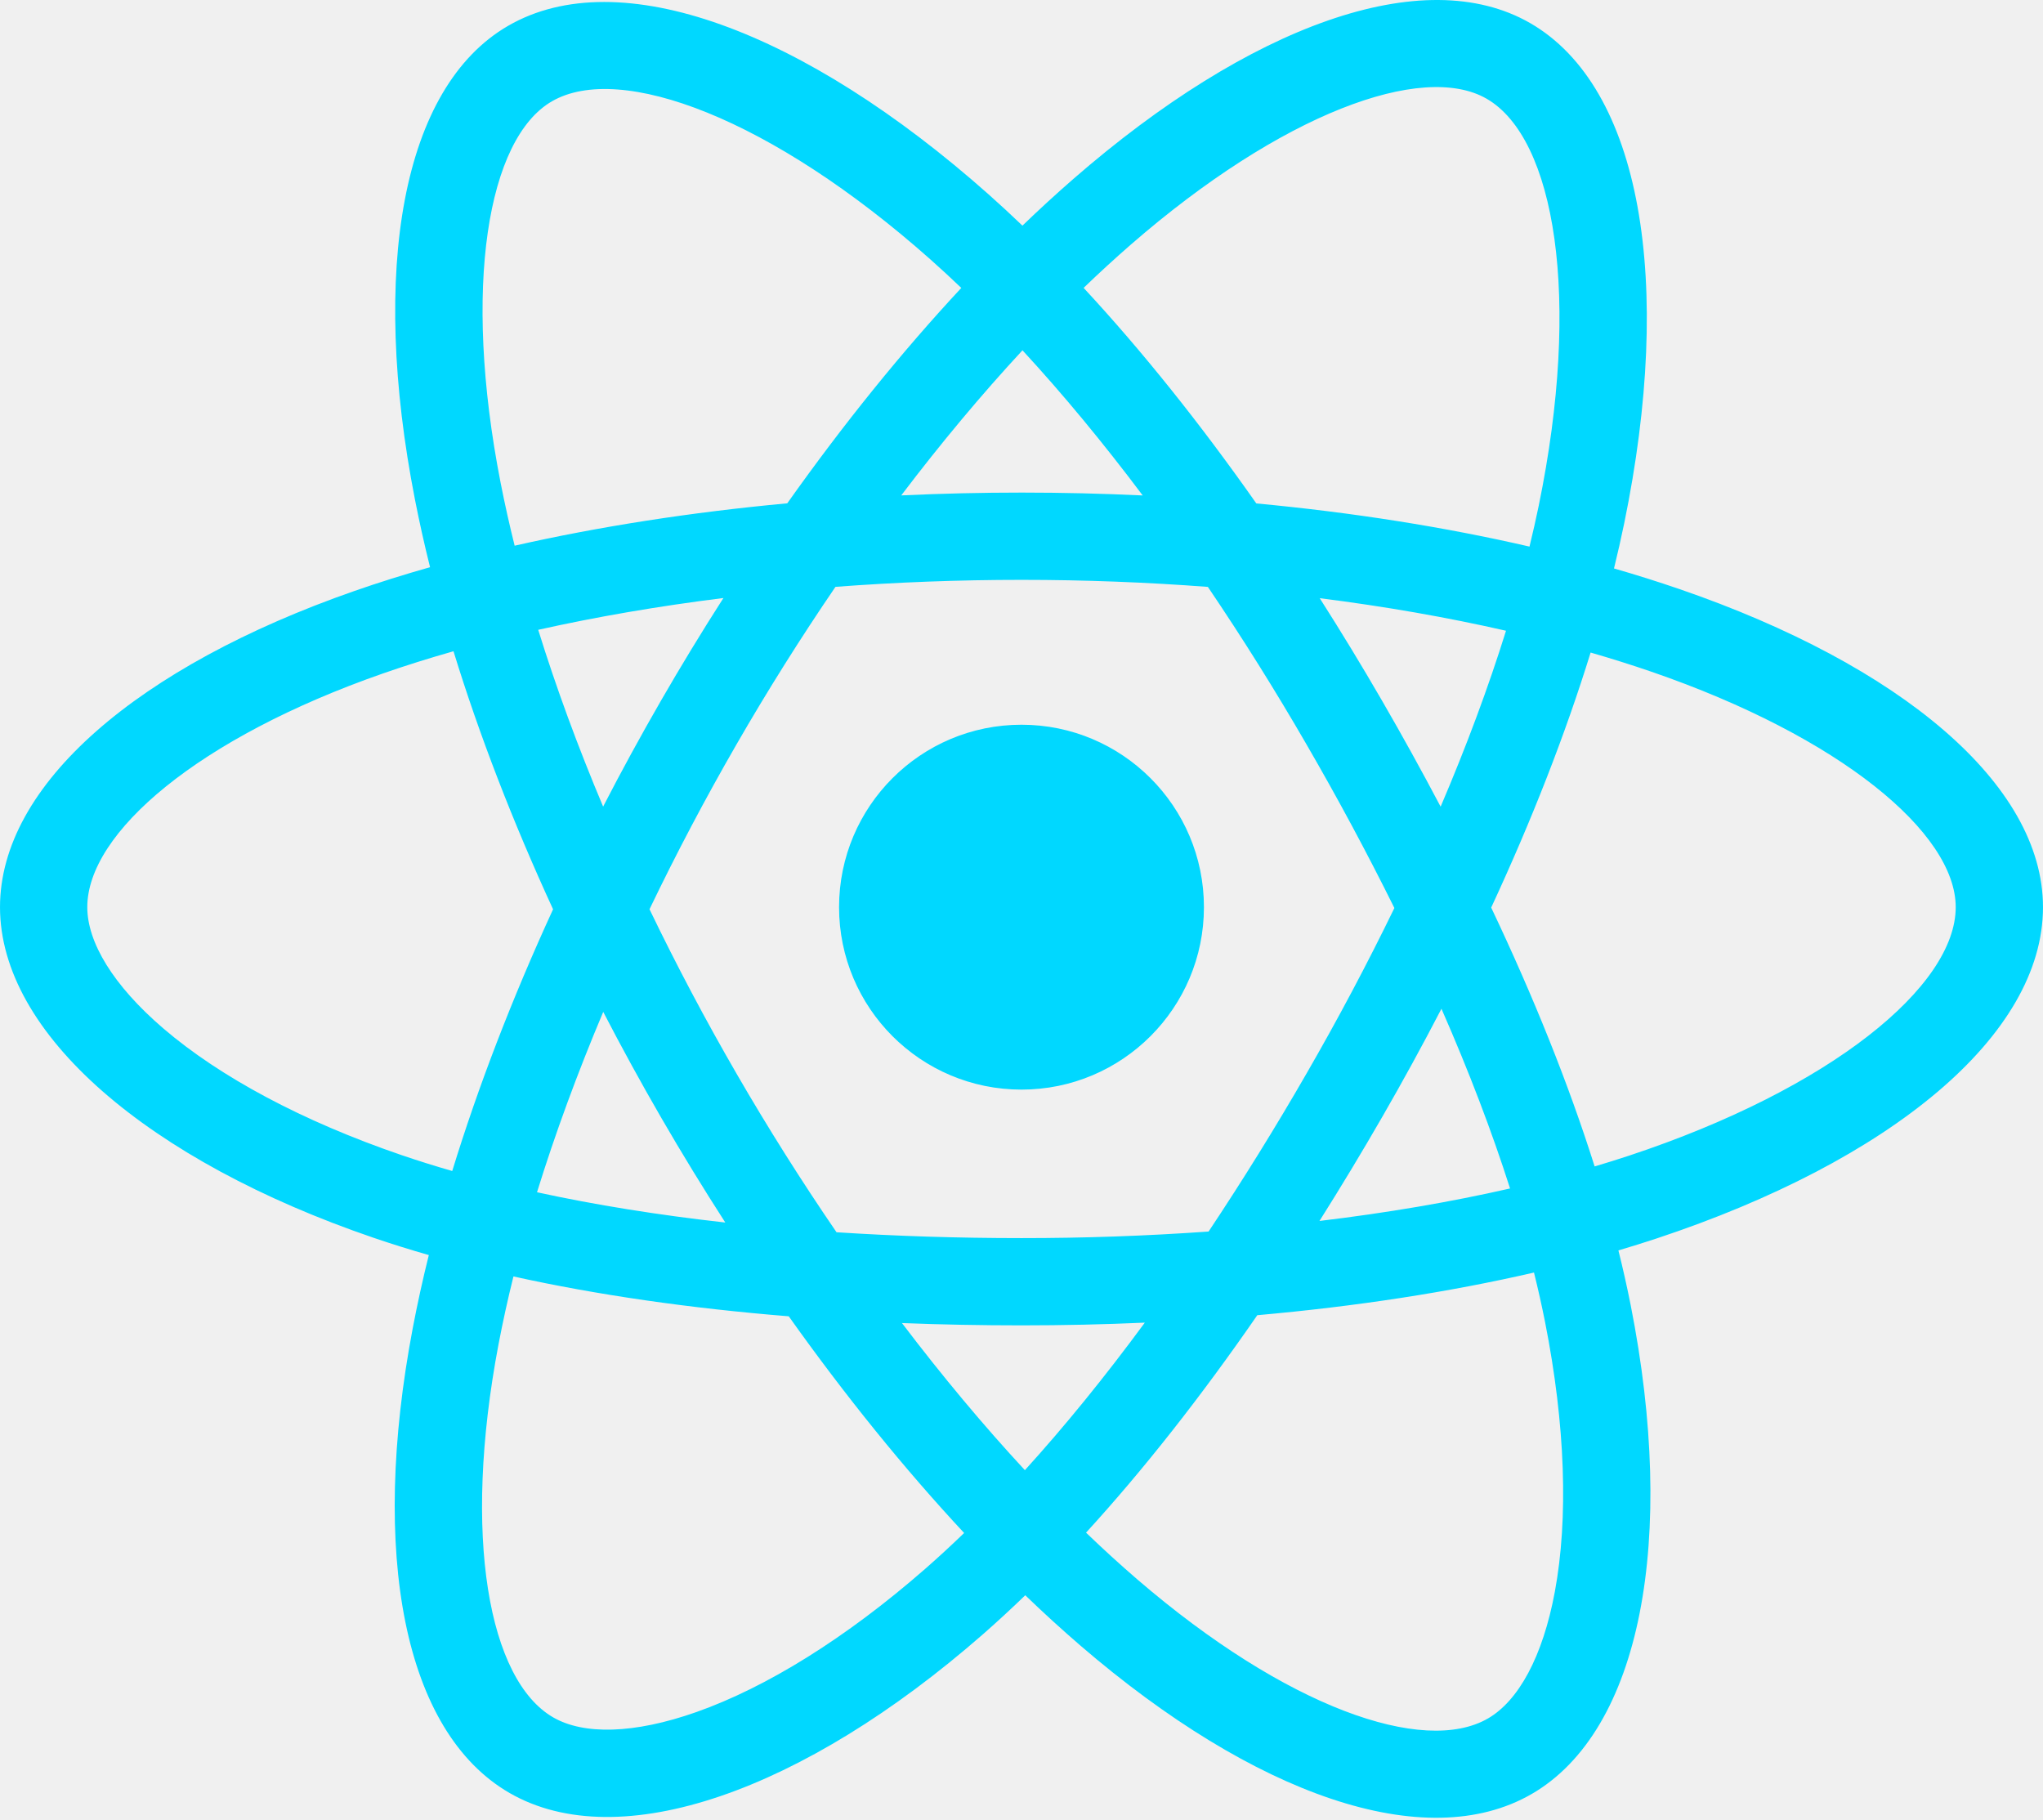
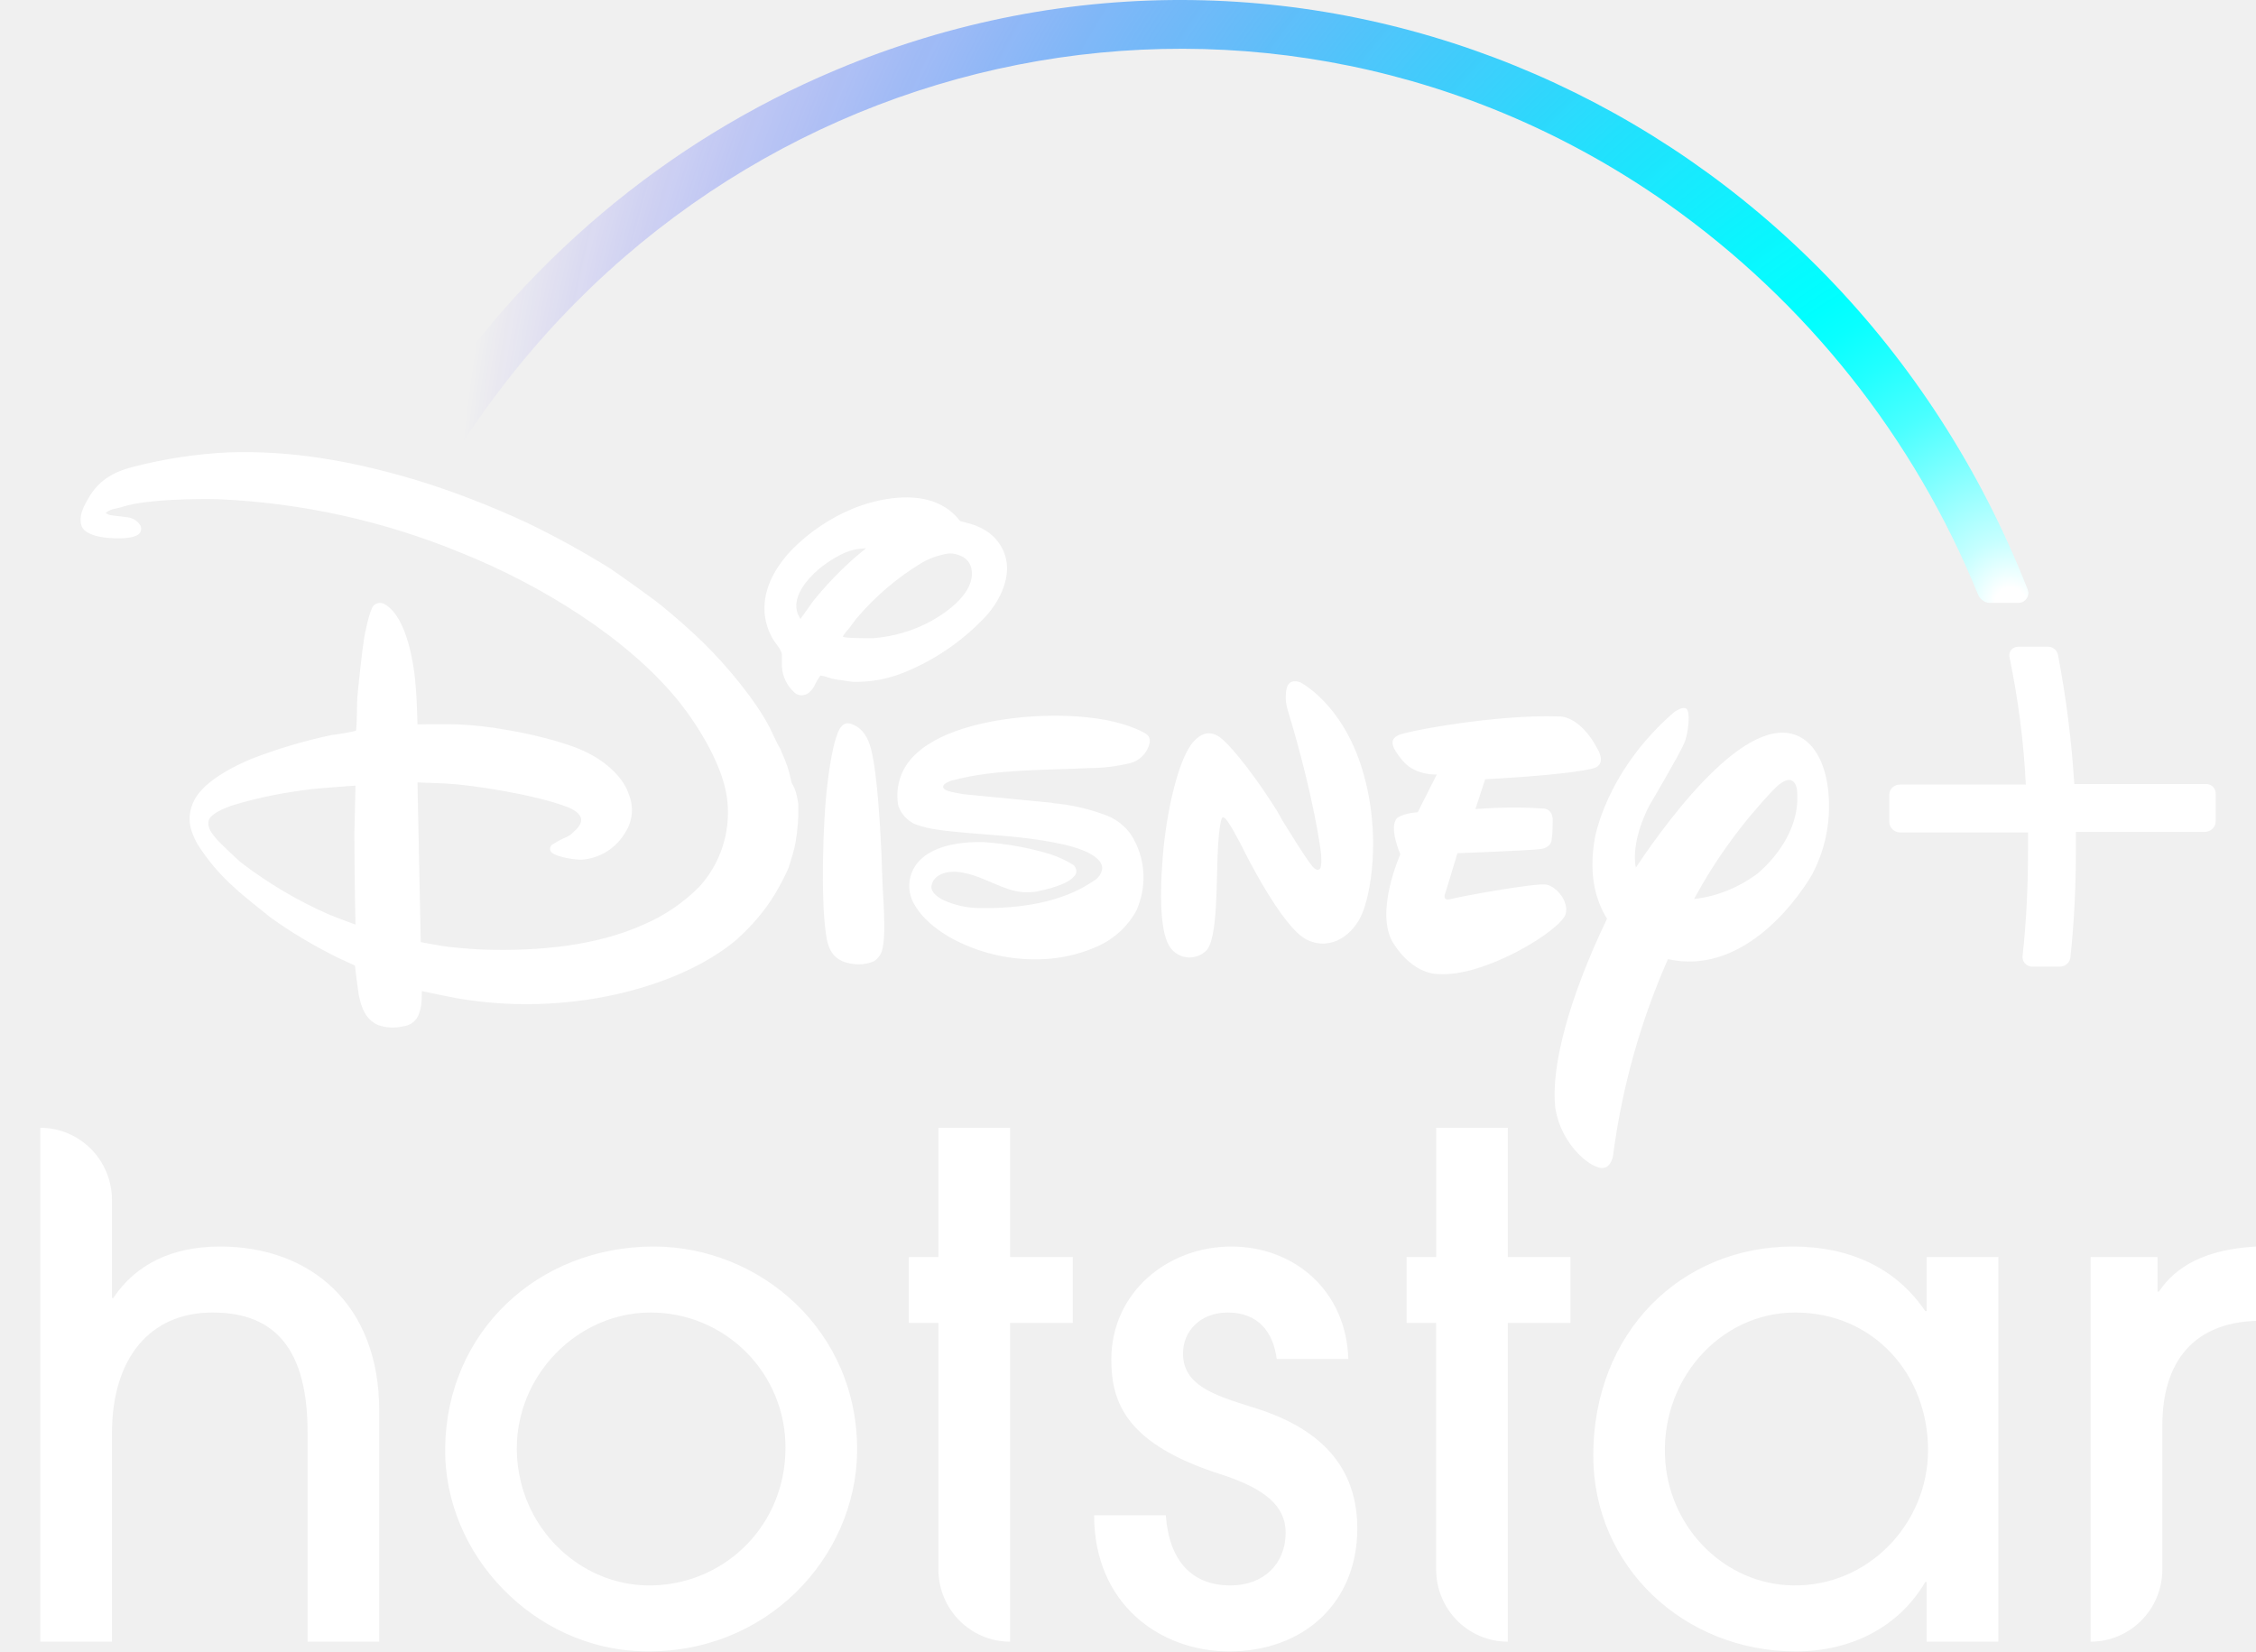
- <svg xmlns="http://www.w3.org/2000/svg" aria-hidden="true" role="img" class="iconify iconify--logos" width="35.93" height="32" preserveAspectRatio="xMidYMid meet" viewBox="0 0 256 228">
-   <path fill="#00D8FF" d="M210.483 73.824a171.49 171.49 0 0 0-8.24-2.597c.465-1.9.893-3.777 1.273-5.621c6.238-30.281 2.16-54.676-11.769-62.708c-13.355-7.7-35.196.329-57.254 19.526a171.23 171.23 0 0 0-6.375 5.848a155.866 155.866 0 0 0-4.241-3.917C100.759 3.829 77.587-4.822 63.673 3.233C50.33 10.957 46.379 33.89 51.995 62.588a170.974 170.974 0 0 0 1.892 8.48c-3.28.932-6.445 1.924-9.474 2.98C17.309 83.498 0 98.307 0 113.668c0 15.865 18.582 31.778 46.812 41.427a145.52 145.52 0 0 0 6.921 2.165a167.467 167.467 0 0 0-2.01 9.138c-5.354 28.2-1.173 50.591 12.134 58.266c13.744 7.926 36.812-.22 59.273-19.855a145.567 145.567 0 0 0 5.342-4.923a168.064 168.064 0 0 0 6.92 6.314c21.758 18.722 43.246 26.282 56.54 18.586c13.731-7.949 18.194-32.003 12.4-61.268a145.016 145.016 0 0 0-1.535-6.842c1.62-.48 3.21-.974 4.76-1.488c29.348-9.723 48.443-25.443 48.443-41.52c0-15.417-17.868-30.326-45.517-39.844Zm-6.365 70.984c-1.4.463-2.836.91-4.3 1.345c-3.24-10.257-7.612-21.163-12.963-32.432c5.106-11 9.31-21.767 12.459-31.957c2.619.758 5.16 1.557 7.61 2.4c23.69 8.156 38.14 20.213 38.14 29.504c0 9.896-15.606 22.743-40.946 31.14Zm-10.514 20.834c2.562 12.94 2.927 24.64 1.23 33.787c-1.524 8.219-4.59 13.698-8.382 15.893c-8.067 4.67-25.32-1.4-43.927-17.412a156.726 156.726 0 0 1-6.437-5.87c7.214-7.889 14.423-17.06 21.459-27.246c12.376-1.098 24.068-2.894 34.671-5.345a134.17 134.17 0 0 1 1.386 6.193ZM87.276 214.515c-7.882 2.783-14.16 2.863-17.955.675c-8.075-4.657-11.432-22.636-6.853-46.752a156.923 156.923 0 0 1 1.869-8.499c10.486 2.32 22.093 3.988 34.498 4.994c7.084 9.967 14.501 19.128 21.976 27.15a134.668 134.668 0 0 1-4.877 4.492c-9.933 8.682-19.886 14.842-28.658 17.94ZM50.35 144.747c-12.483-4.267-22.792-9.812-29.858-15.863c-6.35-5.437-9.555-10.836-9.555-15.216c0-9.322 13.897-21.212 37.076-29.293c2.813-.98 5.757-1.905 8.812-2.773c3.204 10.42 7.406 21.315 12.477 32.332c-5.137 11.18-9.399 22.249-12.634 32.792a134.718 134.718 0 0 1-6.318-1.979Zm12.378-84.26c-4.811-24.587-1.616-43.134 6.425-47.789c8.564-4.958 27.502 2.111 47.463 19.835a144.318 144.318 0 0 1 3.841 3.545c-7.438 7.987-14.787 17.08-21.808 26.988c-12.04 1.116-23.565 2.908-34.161 5.309a160.342 160.342 0 0 1-1.76-7.887Zm110.427 27.268a347.8 347.8 0 0 0-7.785-12.803c8.168 1.033 15.994 2.404 23.343 4.08c-2.206 7.072-4.956 14.465-8.193 22.045a381.151 381.151 0 0 0-7.365-13.322Zm-45.032-43.861c5.044 5.465 10.096 11.566 15.065 18.186a322.04 322.04 0 0 0-30.257-.006c4.974-6.559 10.069-12.652 15.192-18.18ZM82.802 87.83a323.167 323.167 0 0 0-7.227 13.238c-3.184-7.553-5.909-14.98-8.134-22.152c7.304-1.634 15.093-2.97 23.209-3.984a321.524 321.524 0 0 0-7.848 12.897Zm8.081 65.352c-8.385-.936-16.291-2.203-23.593-3.793c2.26-7.3 5.045-14.885 8.298-22.6a321.187 321.187 0 0 0 7.257 13.246c2.594 4.48 5.28 8.868 8.038 13.147Zm37.542 31.03c-5.184-5.592-10.354-11.779-15.403-18.433c4.902.192 9.899.29 14.978.29c5.218 0 10.376-.117 15.453-.343c-4.985 6.774-10.018 12.97-15.028 18.486Zm52.198-57.817c3.422 7.8 6.306 15.345 8.596 22.52c-7.422 1.694-15.436 3.058-23.88 4.071a382.417 382.417 0 0 0 7.859-13.026a347.403 347.403 0 0 0 7.425-13.565Zm-16.898 8.101a358.557 358.557 0 0 1-12.281 19.815a329.4 329.4 0 0 1-23.444.823c-7.967 0-15.716-.248-23.178-.732a310.202 310.202 0 0 1-12.513-19.846h.001a307.41 307.41 0 0 1-10.923-20.627a310.278 310.278 0 0 1 10.89-20.637l-.001.001a307.318 307.318 0 0 1 12.413-19.761c7.613-.576 15.42-.876 23.31-.876H128c7.926 0 15.743.303 23.354.883a329.357 329.357 0 0 1 12.335 19.695a358.489 358.489 0 0 1 11.036 20.54a329.472 329.472 0 0 1-11 20.722Zm22.56-122.124c8.572 4.944 11.906 24.881 6.52 51.026c-.344 1.668-.73 3.367-1.15 5.09c-10.622-2.452-22.155-4.275-34.23-5.408c-7.034-10.017-14.323-19.124-21.64-27.008a160.789 160.789 0 0 1 5.888-5.4c18.9-16.447 36.564-22.941 44.612-18.3ZM128 90.808c12.625 0 22.86 10.235 22.86 22.86s-10.235 22.86-22.86 22.86s-22.86-10.235-22.86-22.86s10.235-22.86 22.86-22.86Z" />
+ <svg xmlns="http://www.w3.org/2000/svg" width="56" height="41" fill="none">
+   <path fill-rule="evenodd" clip-rule="evenodd" d="M23.294 32.845v6.12c0 .99.797 1.793 1.779 1.793v-7.913h1.556v-1.638h-1.556V28h-1.779v3.207h-.734v1.638h.735zM7.635 40.758v-5.19c0-2.05-.786-2.982-2.36-2.982-1.556 0-2.496 1.138-2.496 3v5.172H1V28c.982 0 1.779.803 1.779 1.793v2.431h.034c.565-.845 1.47-1.276 2.65-1.276 2.258 0 3.95 1.448 3.95 4.07v5.74H7.636zm8.51-8.172c-2.039 0-3.764 1.995-3.213 4.218.373 1.507 1.736 2.6 3.277 2.557 1.82-.05 3.289-1.516 3.289-3.413a3.345 3.345 0 0 0-3.352-3.362zm-.23 8.41c-2.646-.08-4.896-2.374-4.865-5.044.033-2.88 2.295-5.004 5.18-5.004 2.617 0 5.08 2.07 5.046 5.103-.035 2.602-2.238 5.042-5.36 4.946zm15.776-7.255c-.085-.69-.479-1.155-1.214-1.155-.684 0-1.112.466-1.112 1.017 0 .796.793 1.043 1.712 1.33l.05.015c1.334.414 2.565 1.224 2.565 3 0 1.845-1.334 3.052-3.18 3.052-1.71 0-3.353-1.172-3.353-3.38h1.779c.085 1.156.667 1.742 1.607 1.742.821 0 1.368-.535 1.368-1.31 0-.656-.495-1.087-1.607-1.449-2.326-.741-2.72-1.758-2.72-2.845 0-1.69 1.42-2.81 2.976-2.81 1.574 0 2.856 1.103 2.907 2.793h-1.778zm3.958-.896v6.12c0 .99.796 1.793 1.778 1.793v-7.913h1.556v-1.638h-1.556V28H35.65v3.207h-.735v1.638h.735zM47.859 36c0-1.862-1.334-3.414-3.3-3.414-1.877 0-3.393 1.71-3.219 3.73.144 1.665 1.494 3.012 3.152 3.045 1.879.038 3.367-1.529 3.367-3.361zm-.034 4.758v-1.482h-.034C47.124 40.414 45.927 41 44.576 41c-2.77 0-5.027-2.103-5.027-4.862 0-3.052 2.171-5.19 4.959-5.19 1.385 0 2.548.517 3.283 1.604h.034v-1.345h1.779v9.551h-1.779zm4.07-9.551v9.551c.983 0 1.78-.803 1.78-1.793v-3.568c0-1.604.786-2.552 2.325-2.604v-1.845c-1.248.07-1.984.483-2.411 1.12h-.034v-.861h-1.66z" fill="#fff" />
+   <path d="m26.092 19.929.068.013c.445.04.891.145 1.31.304.31.119.567.357.702.647.27.53.283 1.15.04 1.705-.202.384-.54.7-.945.886-.378.172-.77.277-1.188.317a4.368 4.368 0 0 1-2.241-.396c-.405-.186-.891-.516-1.135-.939a.906.906 0 0 1 .041-1.004c.351-.476 1.107-.569 1.674-.555.554.04 1.094.132 1.62.29.216.067.419.159.608.278a.216.216 0 0 1 .067.198c-.094.278-.796.423-.985.463-.54.079-.824-.12-1.431-.357a2.25 2.25 0 0 0-.513-.132c-.27-.027-.608.053-.662.343-.027.159.162.291.297.357.284.132.608.198.918.198.959.014 2.025-.132 2.808-.674a.412.412 0 0 0 .216-.317c0-.277-.499-.45-.499-.45-.527-.21-1.499-.316-1.998-.356-.527-.04-1.35-.106-1.553-.145a2.539 2.539 0 0 1-.608-.146.788.788 0 0 1-.404-.45c-.068-.37.013-.752.229-1.056.527-.727 1.742-1.018 2.66-1.124.877-.106 2.309-.106 3.173.344.135.066.202.132.175.277a.662.662 0 0 1-.5.503c-.337.079-.675.119-1.026.119-1.04.052-2.308.026-3.307.29a.622.622 0 0 0-.257.106c-.162.172.284.211.392.238.027 0 .04.013.067.013l2.187.212zm-6.224-4.56s.176-.251.31-.436a8.58 8.58 0 0 1 1.08-1.123c.109-.093.244-.199.244-.199s-.203.013-.31.04c-.27.053-.662.304-.865.476-.324.277-.675.713-.526 1.11l.067.132zm1.81.476c.499-.04.998-.185 1.43-.423.433-.238 1.08-.714 1.013-1.256a.437.437 0 0 0-.283-.37c-.203-.08-.297-.066-.54 0-.149.04-.297.106-.432.185a6.601 6.601 0 0 0-1.607 1.375c-.095.119-.176.25-.257.33-.04.053-.08.106-.08.12.013.039.54.039.755.039zm-1.31.925a1.476 1.476 0 0 0-.162.277.639.639 0 0 1-.122.146c-.108.092-.27.092-.364 0l-.014-.013a.94.94 0 0 1-.297-.635v-.304c-.027-.145-.189-.29-.256-.436a1.489 1.489 0 0 1-.176-.634c-.027-.582.284-1.11.689-1.533a4.58 4.58 0 0 1 1.525-1.018c.554-.225 1.35-.383 1.958-.172.23.08.446.212.608.397.027.04.054.066.08.092.055.013.095.027.15.04.215.053.404.132.58.264.202.159.35.383.405.635.121.528-.203 1.123-.554 1.48a5.703 5.703 0 0 1-1.998 1.348 3.152 3.152 0 0 1-1.256.224c-.121-.013-.243-.04-.364-.052a1.338 1.338 0 0 1-.31-.08c-.082-.013-.109-.026-.122-.026zm.702 1.19c.027 0 .067.013.094.026.27.105.392.357.46.621.161.634.229 2.035.256 2.59.013.41.027.82.054 1.23.014.343.04.806-.027 1.123a.491.491 0 0 1-.216.317c-.19.08-.392.093-.594.053-.405-.08-.54-.33-.594-.727-.135-.925-.068-2.749.013-3.529.027-.25.122-1.07.257-1.4.027-.106.121-.331.297-.305zM8.824 19.505s-.594.04-1.013.079c-.702.08-1.404.211-2.079.423-.175.066-.513.198-.553.37-.04.172.08.317.202.462.068.08.486.476.594.569a10.65 10.65 0 0 0 2.187 1.295c.257.106.662.251.662.251s-.027-1.136-.027-2.273l.027-1.176zm10.99.449c.014.317-.013.648-.067.965-.04.211-.108.423-.176.634a5.913 5.913 0 0 1-.337.648c-.257.423-.58.793-.945 1.123-1.027.873-2.62 1.375-3.997 1.533-.999.12-1.998.093-2.984-.079-.337-.066-.837-.172-.837-.172s0 .198-.013.33c-.014.093-.04.199-.081.291a.46.46 0 0 1-.365.252c-.202.052-.418.04-.62-.027-.311-.132-.42-.423-.487-.753-.04-.265-.094-.727-.094-.727l-.432-.198c-.581-.291-1.148-.622-1.675-1.005-.135-.106-.729-.581-.864-.714a5.009 5.009 0 0 1-.945-1.11c-.189-.343-.256-.647-.108-1.004.203-.502.945-.886 1.445-1.097.648-.251 1.31-.45 1.998-.595.23-.026.58-.092.594-.106.014 0 .014-.013.014-.013.013-.013.027-.515.027-.7 0-.185.135-1.362.175-1.6.027-.132.122-.647.23-.792a.23.23 0 0 1 .297-.027c.54.33.715 1.494.756 2.075.027.357.04.899.04.899s.621-.013 1.013 0a8.87 8.87 0 0 1 1.175.132c.499.08 1.471.29 2.025.568.459.225.89.608 1.026 1.018.135.317.108.674-.081.965a1.362 1.362 0 0 1-1.067.674c-.121.013-.607-.053-.756-.172-.054-.053-.054-.119-.013-.185.121-.08.243-.146.364-.198a.515.515 0 0 0 .176-.12c.108-.092.202-.197.202-.316-.013-.16-.189-.252-.35-.318-.757-.29-2.283-.541-3.012-.581-.283-.013-.702-.027-.702-.027l.081 3.965s.338.066.608.106c.148.026.796.08.972.08 1.31.039 2.768-.08 3.983-.635a4.325 4.325 0 0 0 1.377-.952c.5-.568.742-1.308.675-2.061-.068-.846-.689-1.85-1.175-2.472-1.282-1.612-3.483-2.947-5.427-3.727a17.847 17.847 0 0 0-6.035-1.335c-.54-.013-1.728 0-2.323.172a1.819 1.819 0 0 1-.256.066.48.48 0 0 0-.19.08l-.026.026c-.014.013.04.013.067.04.068.026.324.04.473.066.121.013.23.079.297.171a.176.176 0 0 1 0 .225c-.135.159-.648.132-.864.106-.216-.027-.527-.106-.58-.304-.068-.238.053-.463.175-.674.243-.423.594-.648 1.12-.78a11.73 11.73 0 0 1 2.35-.357c1.566-.053 3.051.212 4.577.661.972.29 1.917.66 2.835 1.084a22.1 22.1 0 0 1 2.066 1.136c.162.106 1.147.807 1.296.939.31.25.729.621 1.026.912.58.568 1.296 1.427 1.647 2.114.081.159.149.33.257.516.08.185.162.37.216.568.027.106.067.278.067.278.108.171.135.343.162.515zm19.712-.872c-.729.172-2.66.264-2.66.264l-.242.74c.553-.04 1.107-.053 1.66-.013 0 0 .23-.026.257.251 0 .185 0 .357-.027.542 0 0-.014.172-.257.211-.27.04-2.079.106-2.079.106l-.297.978s-.108.225.135.159 2.133-.41 2.376-.357c.243.053.554.41.473.727-.108.396-1.998 1.573-3.16 1.493 0 0-.607.04-1.12-.766-.473-.767.175-2.207.175-2.207s-.297-.674-.08-.9c0 0 .134-.118.512-.145l.473-.938s-.527.04-.85-.344c-.298-.356-.325-.528-.095-.634.23-.106 2.444-.515 3.97-.462 0 0 .526-.053.985.845 0 0 .216.37-.149.45zm-5.724 3.621c-.19.45-.716.925-1.35.634-.635-.29-1.62-2.312-1.62-2.312s-.379-.754-.46-.727c0 0-.08-.146-.135.674-.054.82.014 2.405-.324 2.656a.588.588 0 0 1-.823-.053c-.027-.026-.04-.053-.068-.092-.175-.291-.256-.978-.162-2.18.095-1.204.405-2.499.77-2.895.364-.397.661-.106.77 0 0 0 .485.436 1.296 1.718l.134.238s.73 1.202.81 1.202c0 0 .055.053.109.014.08-.027.04-.41.04-.41s-.148-1.308-.824-3.542a1.05 1.05 0 0 1-.026-.542c.067-.264.337-.145.337-.145s1.04.515 1.54 2.167c.499 1.652.188 3.159-.014 3.595zm11.179-.991c-.473.806-1.81 2.498-3.578 2.101a17.728 17.728 0 0 0-1.364 4.89s-.067.41-.405.265c-.337-.12-.904-.675-1.026-1.454-.121-1.018.338-2.736 1.283-4.705-.27-.436-.46-1.057-.31-1.956 0 0 .242-1.652 1.944-3.146 0 0 .202-.171.324-.119.121.053.067.595-.04.86-.109.264-.865 1.546-.865 1.546s-.473.859-.338 1.546c.892-1.335 2.917-4.044 4.172-3.185.419.29.622.938.622 1.625a3.569 3.569 0 0 1-.42 1.732zm-.378-2.128s-.068-.529-.608.053a12.68 12.68 0 0 0-1.944 2.683c.58-.066 1.12-.291 1.58-.635.324-.277 1.093-1.057.972-2.101zm10.126-.119h-3.24a25.474 25.474 0 0 0-.405-3.212.258.258 0 0 0-.244-.198h-.742a.24.24 0 0 0-.176.08c-.04.052-.054.119-.04.185.216 1.044.351 2.088.405 3.158h-3.119c-.148 0-.27.106-.27.251v.674c0 .146.122.265.27.265h3.173v.45c0 .871-.04 1.757-.135 2.616a.24.24 0 0 0 .216.264h.716a.26.26 0 0 0 .256-.238c.095-.885.135-1.77.135-2.656v-.45h3.2c.148 0 .27-.118.27-.264v-.66c.014-.16-.108-.278-.27-.265z" fill="#fff" />
+   <path d="M50.324 14.614c-4.726-12-17.971-17.759-29.573-12.877-4.218 1.769-7.82 4.811-10.34 8.717a.293.293 0 0 0-.028.24.283.283 0 0 0 .164.17l.589.212c.041.014.069.014.11.014.11 0 .219-.056.274-.155C18.175.803 31.558-1.843 41.38 5.048a22.083 22.083 0 0 1 7.724 9.722c.055.113.165.198.288.198h.712a.25.25 0 0 0 .247-.255c-.014-.042-.014-.07-.027-.099z" fill="url(#a)" />
+   <defs>
+     <radialGradient id="a" cx="0" cy="0" r="1" gradientUnits="userSpaceOnUse" gradientTransform="matrix(38.1794 0 0 39.4429 49.677 14.937)">
+       <stop offset=".01" stop-color="#fff" />
+       <stop offset=".04" stop-color="#C6FFFF" />
+       <stop offset=".09" stop-color="#80FFFF" />
+       <stop offset=".13" stop-color="#49FFFF" />
+       <stop offset=".17" stop-color="#21FFFF" />
+       <stop offset=".2" stop-color="#09FFFF" />
+       <stop offset=".22" stop-color="#0FF" />
+       <stop offset=".28" stop-color="#01F6FF" stop-opacity=".96" />
+       <stop offset=".39" stop-color="#04DEFF" stop-opacity=".87" />
+       <stop offset=".53" stop-color="#08B6FF" stop-opacity=".71" />
+       <stop offset=".69" stop-color="#0E7FFF" stop-opacity=".5" />
+       <stop offset=".87" stop-color="#1639FF" stop-opacity=".22" />
+       <stop offset="1" stop-color="#1C00FF" stop-opacity="0" />
+     </radialGradient>
+   </defs>
</svg>
